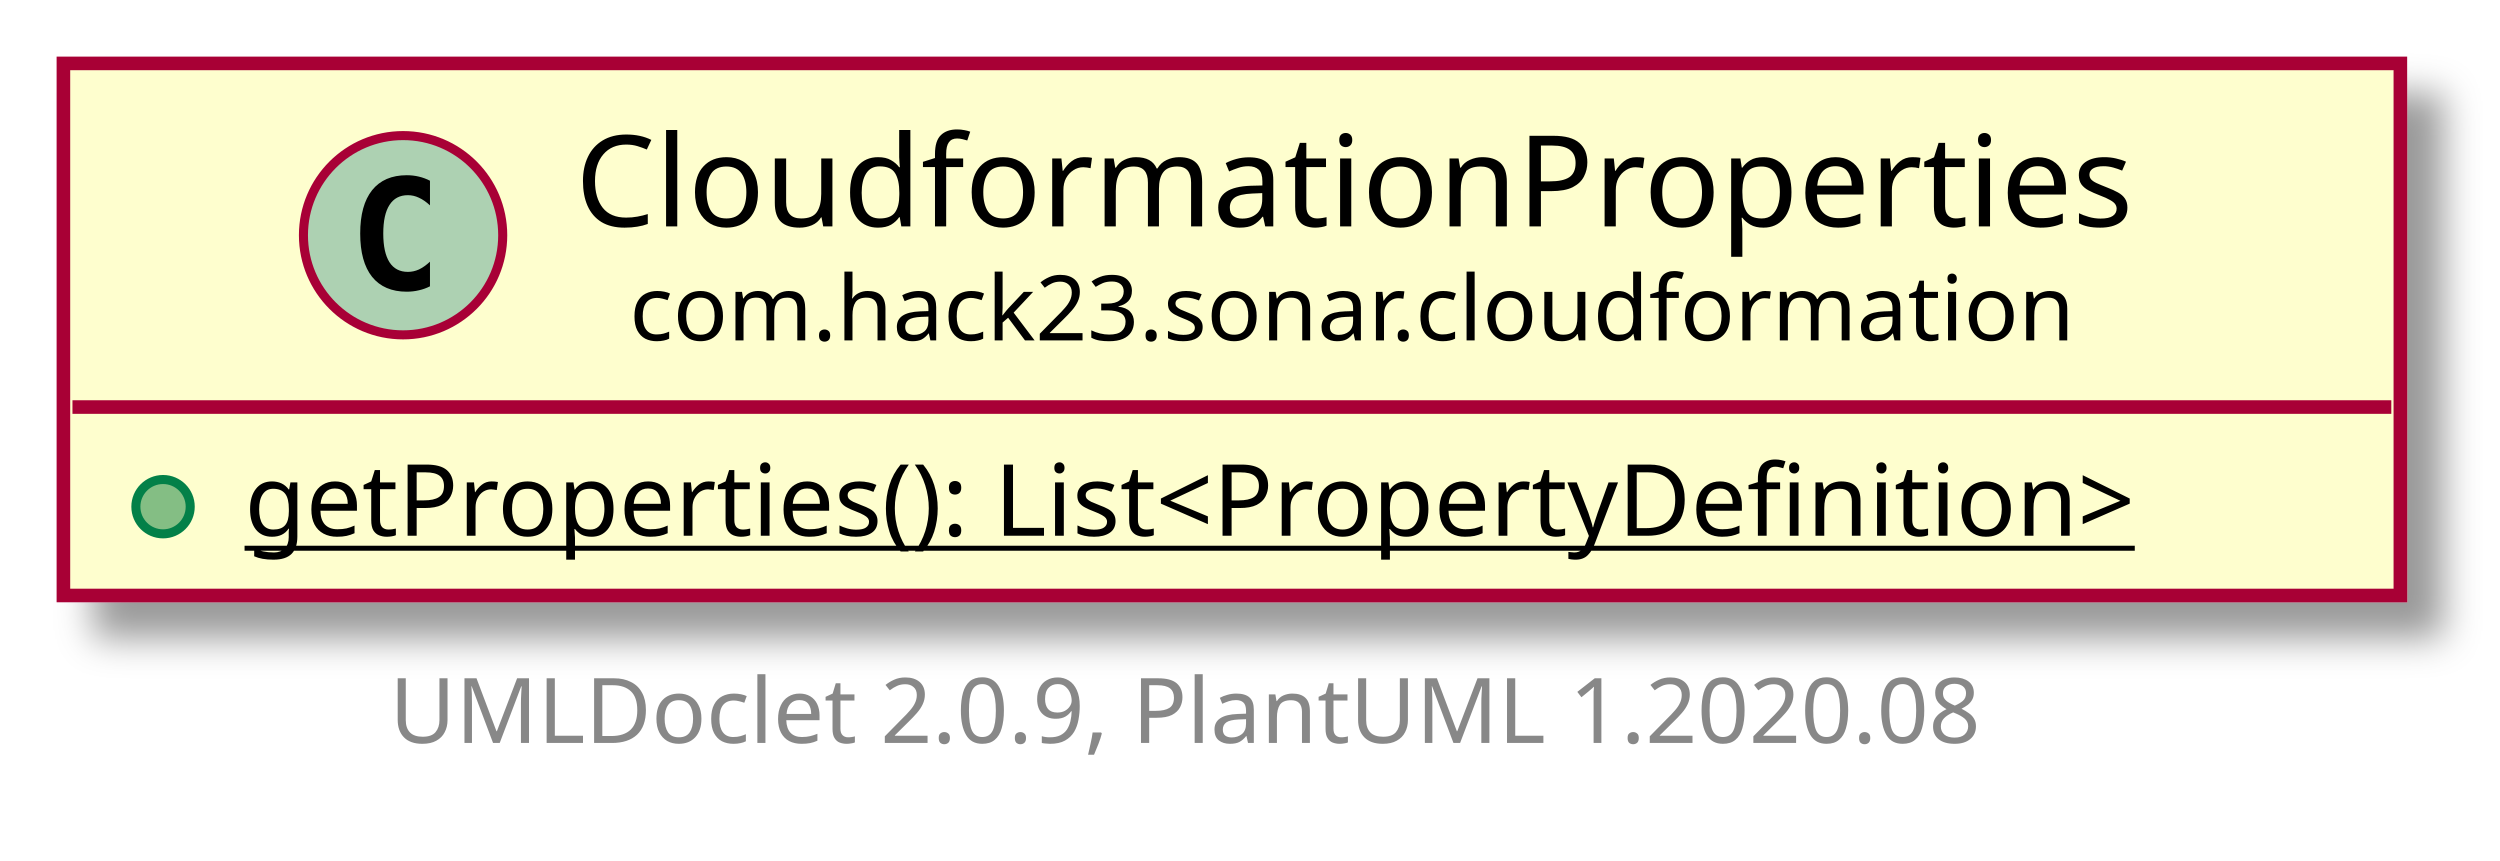
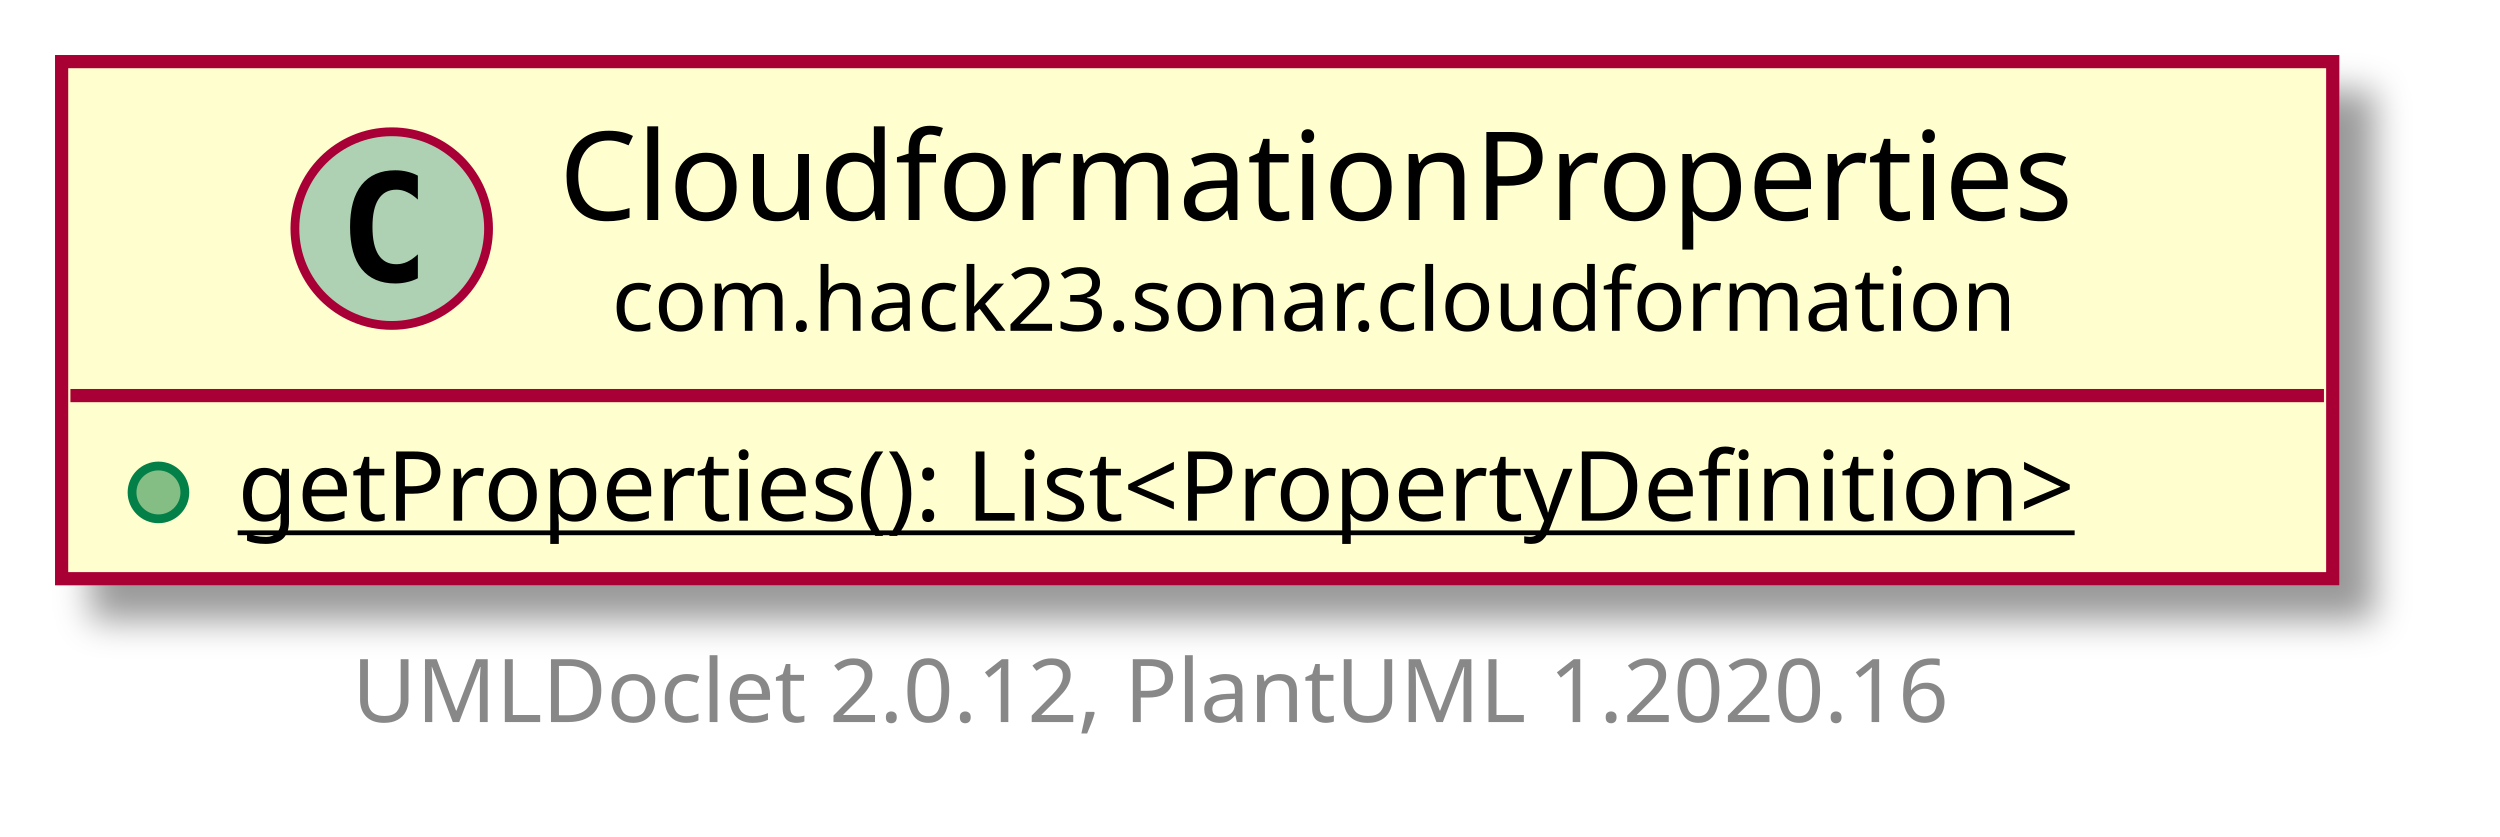
- <svg xmlns="http://www.w3.org/2000/svg" xmlns:xlink="http://www.w3.org/1999/xlink" contentScriptType="application/ecmascript" contentStyleType="text/css" height="95px" preserveAspectRatio="none" style="width:276px;height:95px;" version="1.1" viewBox="0 0 276 95" width="276px" zoomAndPan="magnify">
+ <svg xmlns="http://www.w3.org/2000/svg" xmlns:xlink="http://www.w3.org/1999/xlink" contentScriptType="application/ecmascript" contentStyleType="text/css" height="95px" preserveAspectRatio="none" style="width:284px;height:95px;" version="1.1" viewBox="0 0 284 95" width="284px" zoomAndPan="magnify">
  <defs>
-     <filter height="300%" id="f1ni3ag3zbpdd7" width="300%" x="-1" y="-1">
+     <filter height="300%" id="f4c3m0fzjll82" width="300%" x="-1" y="-1">
      <feGaussianBlur result="blurOut" stdDeviation="2.0" />
      <feColorMatrix in="blurOut" result="blurOut2" type="matrix" values="0 0 0 0 0 0 0 0 0 0 0 0 0 0 0 0 0 0 .4 0" />
      <feOffset dx="4.0" dy="4.0" in="blurOut2" result="blurOut3" />
      <feBlend in="SourceGraphic" in2="blurOut3" mode="normal" />
    </filter>
  </defs>
  <g>
    <a href="CloudformationProperties.html" target="_top" title="CloudformationProperties.html" xlink:actuate="onRequest" xlink:href="CloudformationProperties.html" xlink:show="new" xlink:title="CloudformationProperties.html" xlink:type="simple">
-       <rect fill="#FEFECE" filter="url(#f1ni3ag3zbpdd7)" height="58.742" id="com.hack23.sonar.cloudformation.CloudformationProperties" style="stroke: #A80036; stroke-width: 1.5;" width="258" x="7" y="7" />
+       <rect codeLine="5" fill="#FEFECE" filter="url(#f4c3m0fzjll82)" height="58.742" id="com.hack23.sonar.cloudformation.CloudformationProperties" style="stroke: #A80036; stroke-width: 1.5;" width="258" x="7" y="7" />
      <ellipse cx="44.5" cy="25.969" fill="#ADD1B2" rx="11" ry="11" style="stroke: #A80036; stroke-width: 1.0;" />
      <path d="M47.469,31.609 Q46.891,31.906 46.25,32.047 Q45.609,32.203 44.906,32.203 Q42.406,32.203 41.078,30.562 Q39.766,28.906 39.766,25.781 Q39.766,22.656 41.078,21 Q42.406,19.344 44.906,19.344 Q45.609,19.344 46.25,19.5 Q46.906,19.656 47.469,19.953 L47.469,22.672 Q46.844,22.094 46.25,21.828 Q45.656,21.547 45.031,21.547 Q43.688,21.547 43,22.625 Q42.312,23.688 42.312,25.781 Q42.312,27.875 43,28.953 Q43.688,30.016 45.031,30.016 Q45.656,30.016 46.25,29.75 Q46.844,29.469 47.469,28.891 L47.469,31.609 Z " />
      <text fill="#000000" font-family="sans-serif" font-size="14" lengthAdjust="spacingAndGlyphs" textLength="176" x="63.5" y="24.995">CloudformationProperties</text>
      <text fill="#000000" font-family="sans-serif" font-size="10" lengthAdjust="spacingAndGlyphs" textLength="164" x="69.5" y="37.579">com.hack23.sonar.cloudformation</text>
      <line style="stroke: #A80036; stroke-width: 1.5;" x1="8" x2="264" y1="44.938" y2="44.938" />
      <ellipse cx="18" cy="55.938" fill="#84BE84" rx="3" ry="3" style="stroke: #038048; stroke-width: 1.0;" />
      <text fill="#000000" font-family="sans-serif" font-size="11" lengthAdjust="spacingAndGlyphs" text-decoration="underline" textLength="232" x="27" y="59.148">getProperties(): List&lt;PropertyDefinition&gt;</text>
    </a>
-     <text fill="#888888" font-family="sans-serif" font-size="10" lengthAdjust="spacingAndGlyphs" textLength="186" x="43" y="82.024">UMLDoclet 2.0.9, PlantUML 1.2020.08</text>
+     <text fill="#888888" font-family="sans-serif" font-size="10" lengthAdjust="spacingAndGlyphs" textLength="192" x="40" y="82.024">UMLDoclet 2.0.12, PlantUML 1.2020.16</text>
  </g>
</svg>
